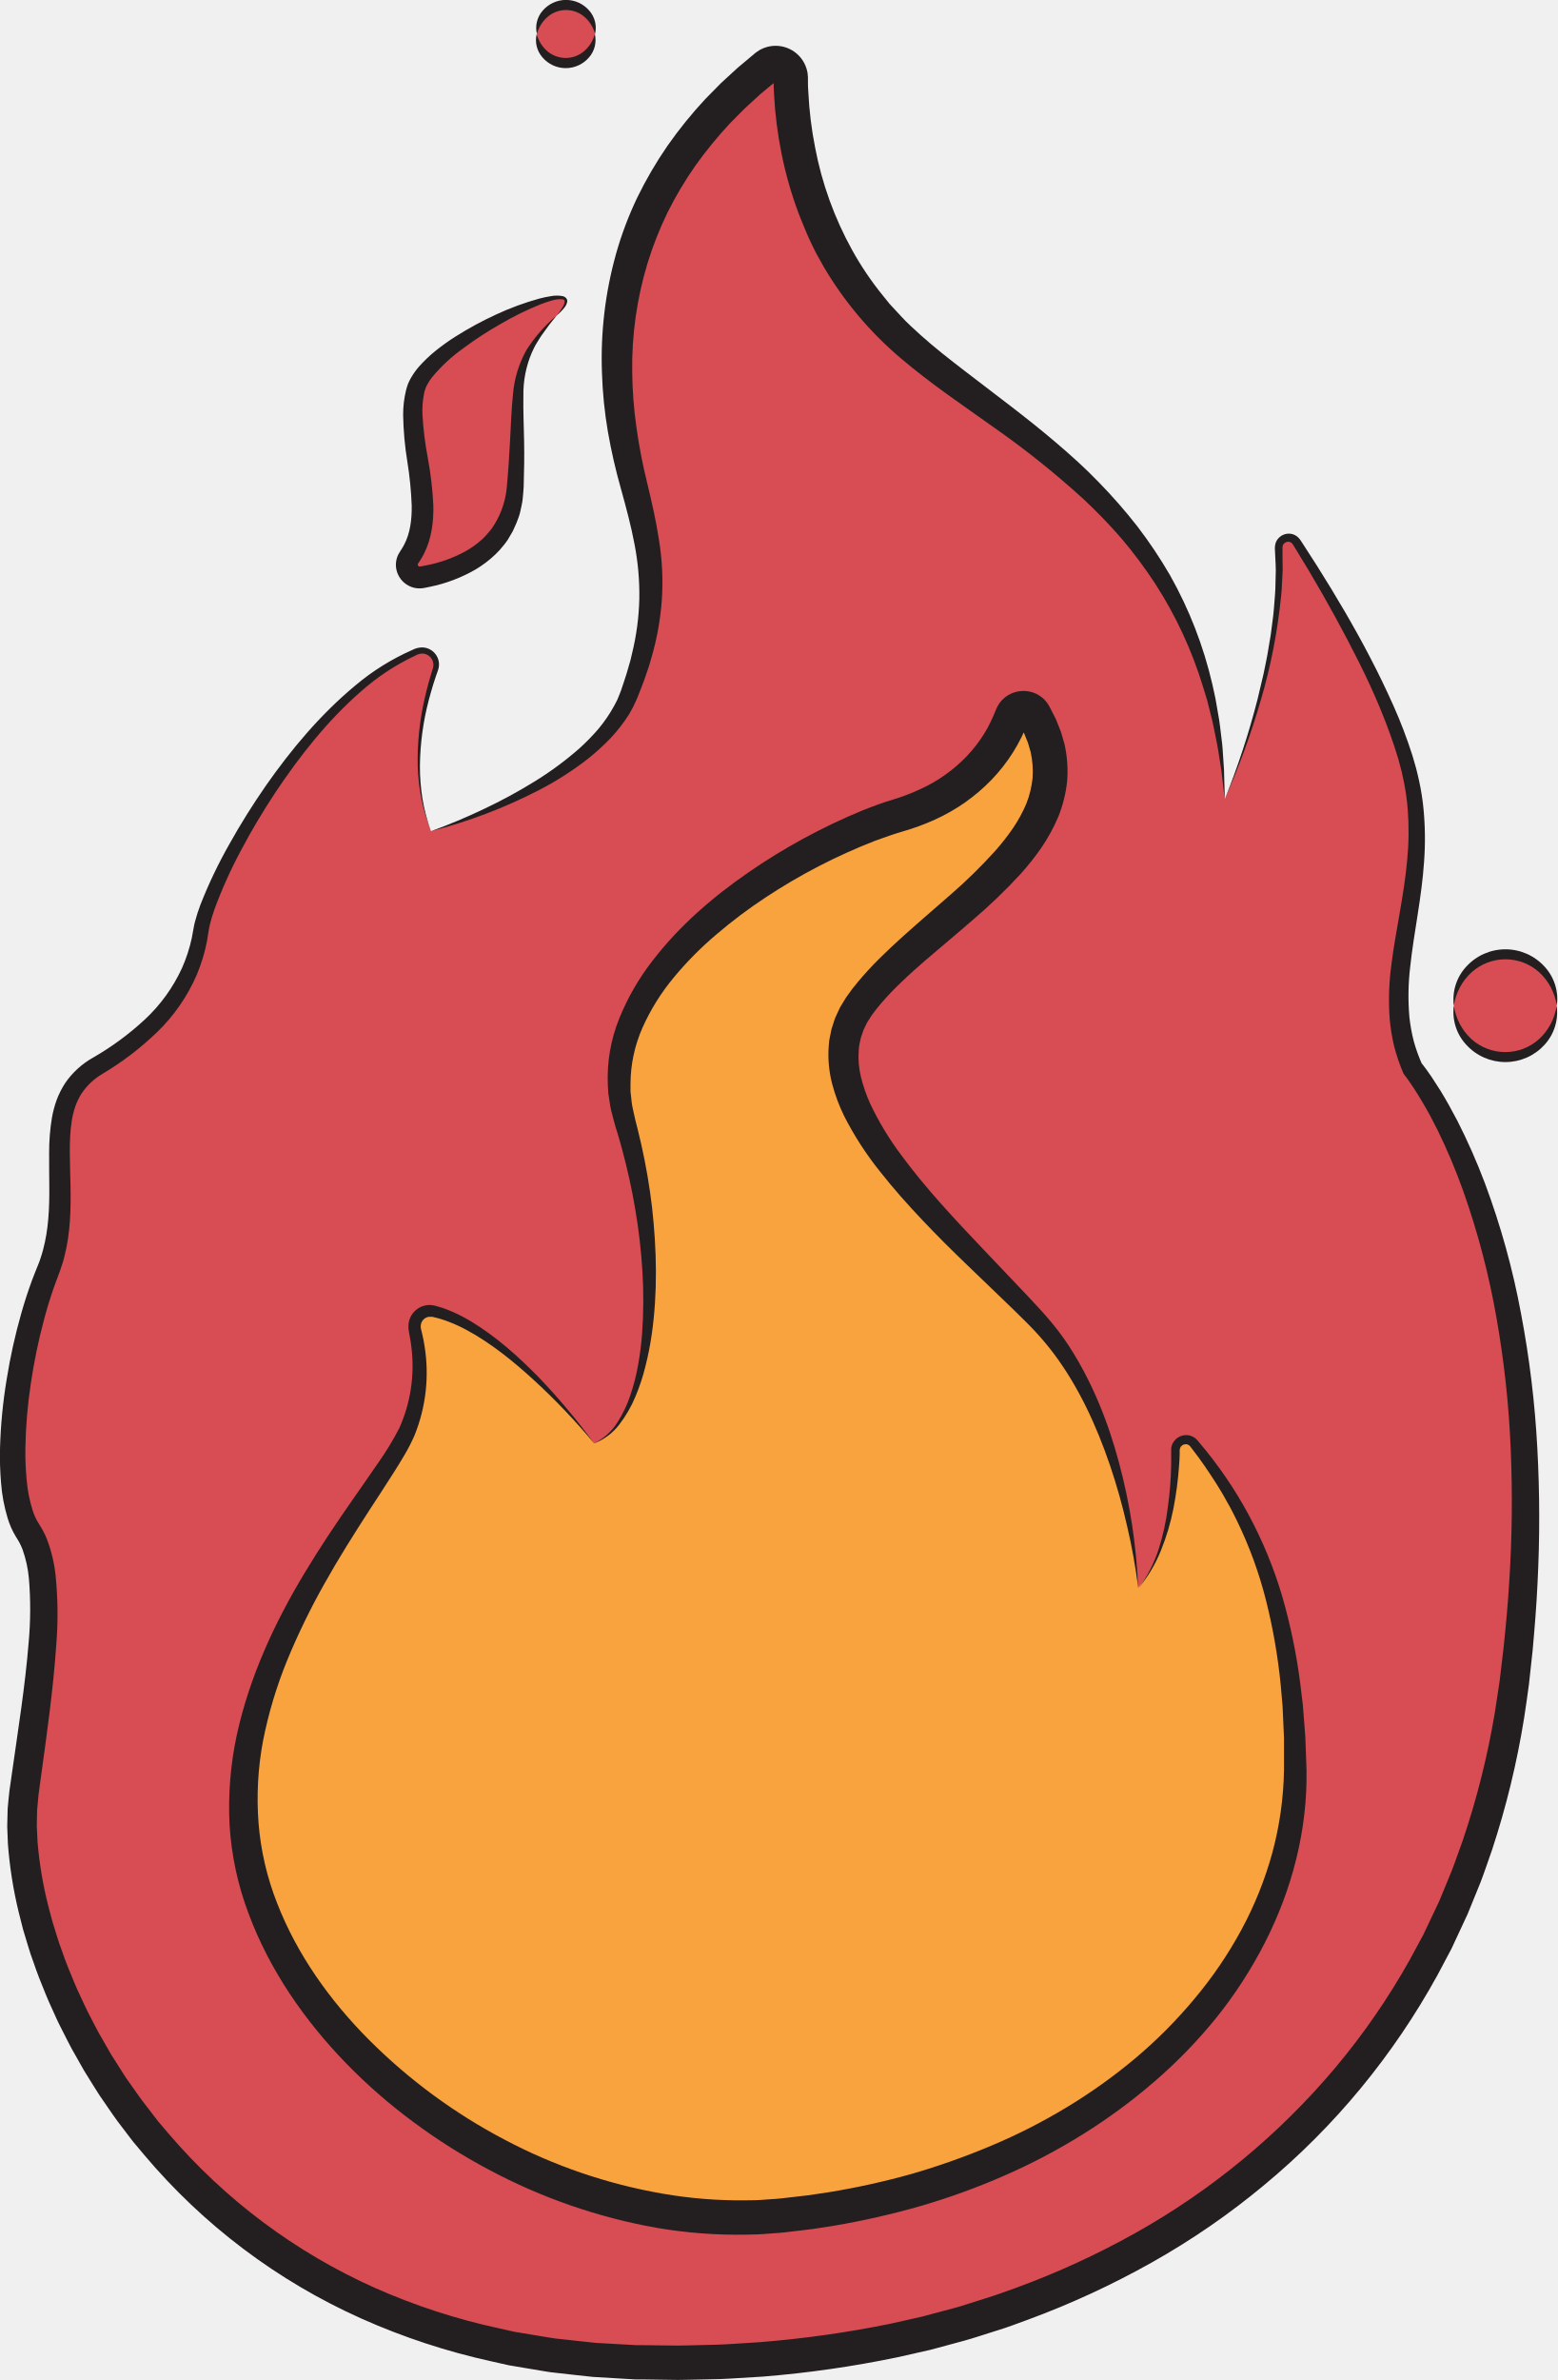
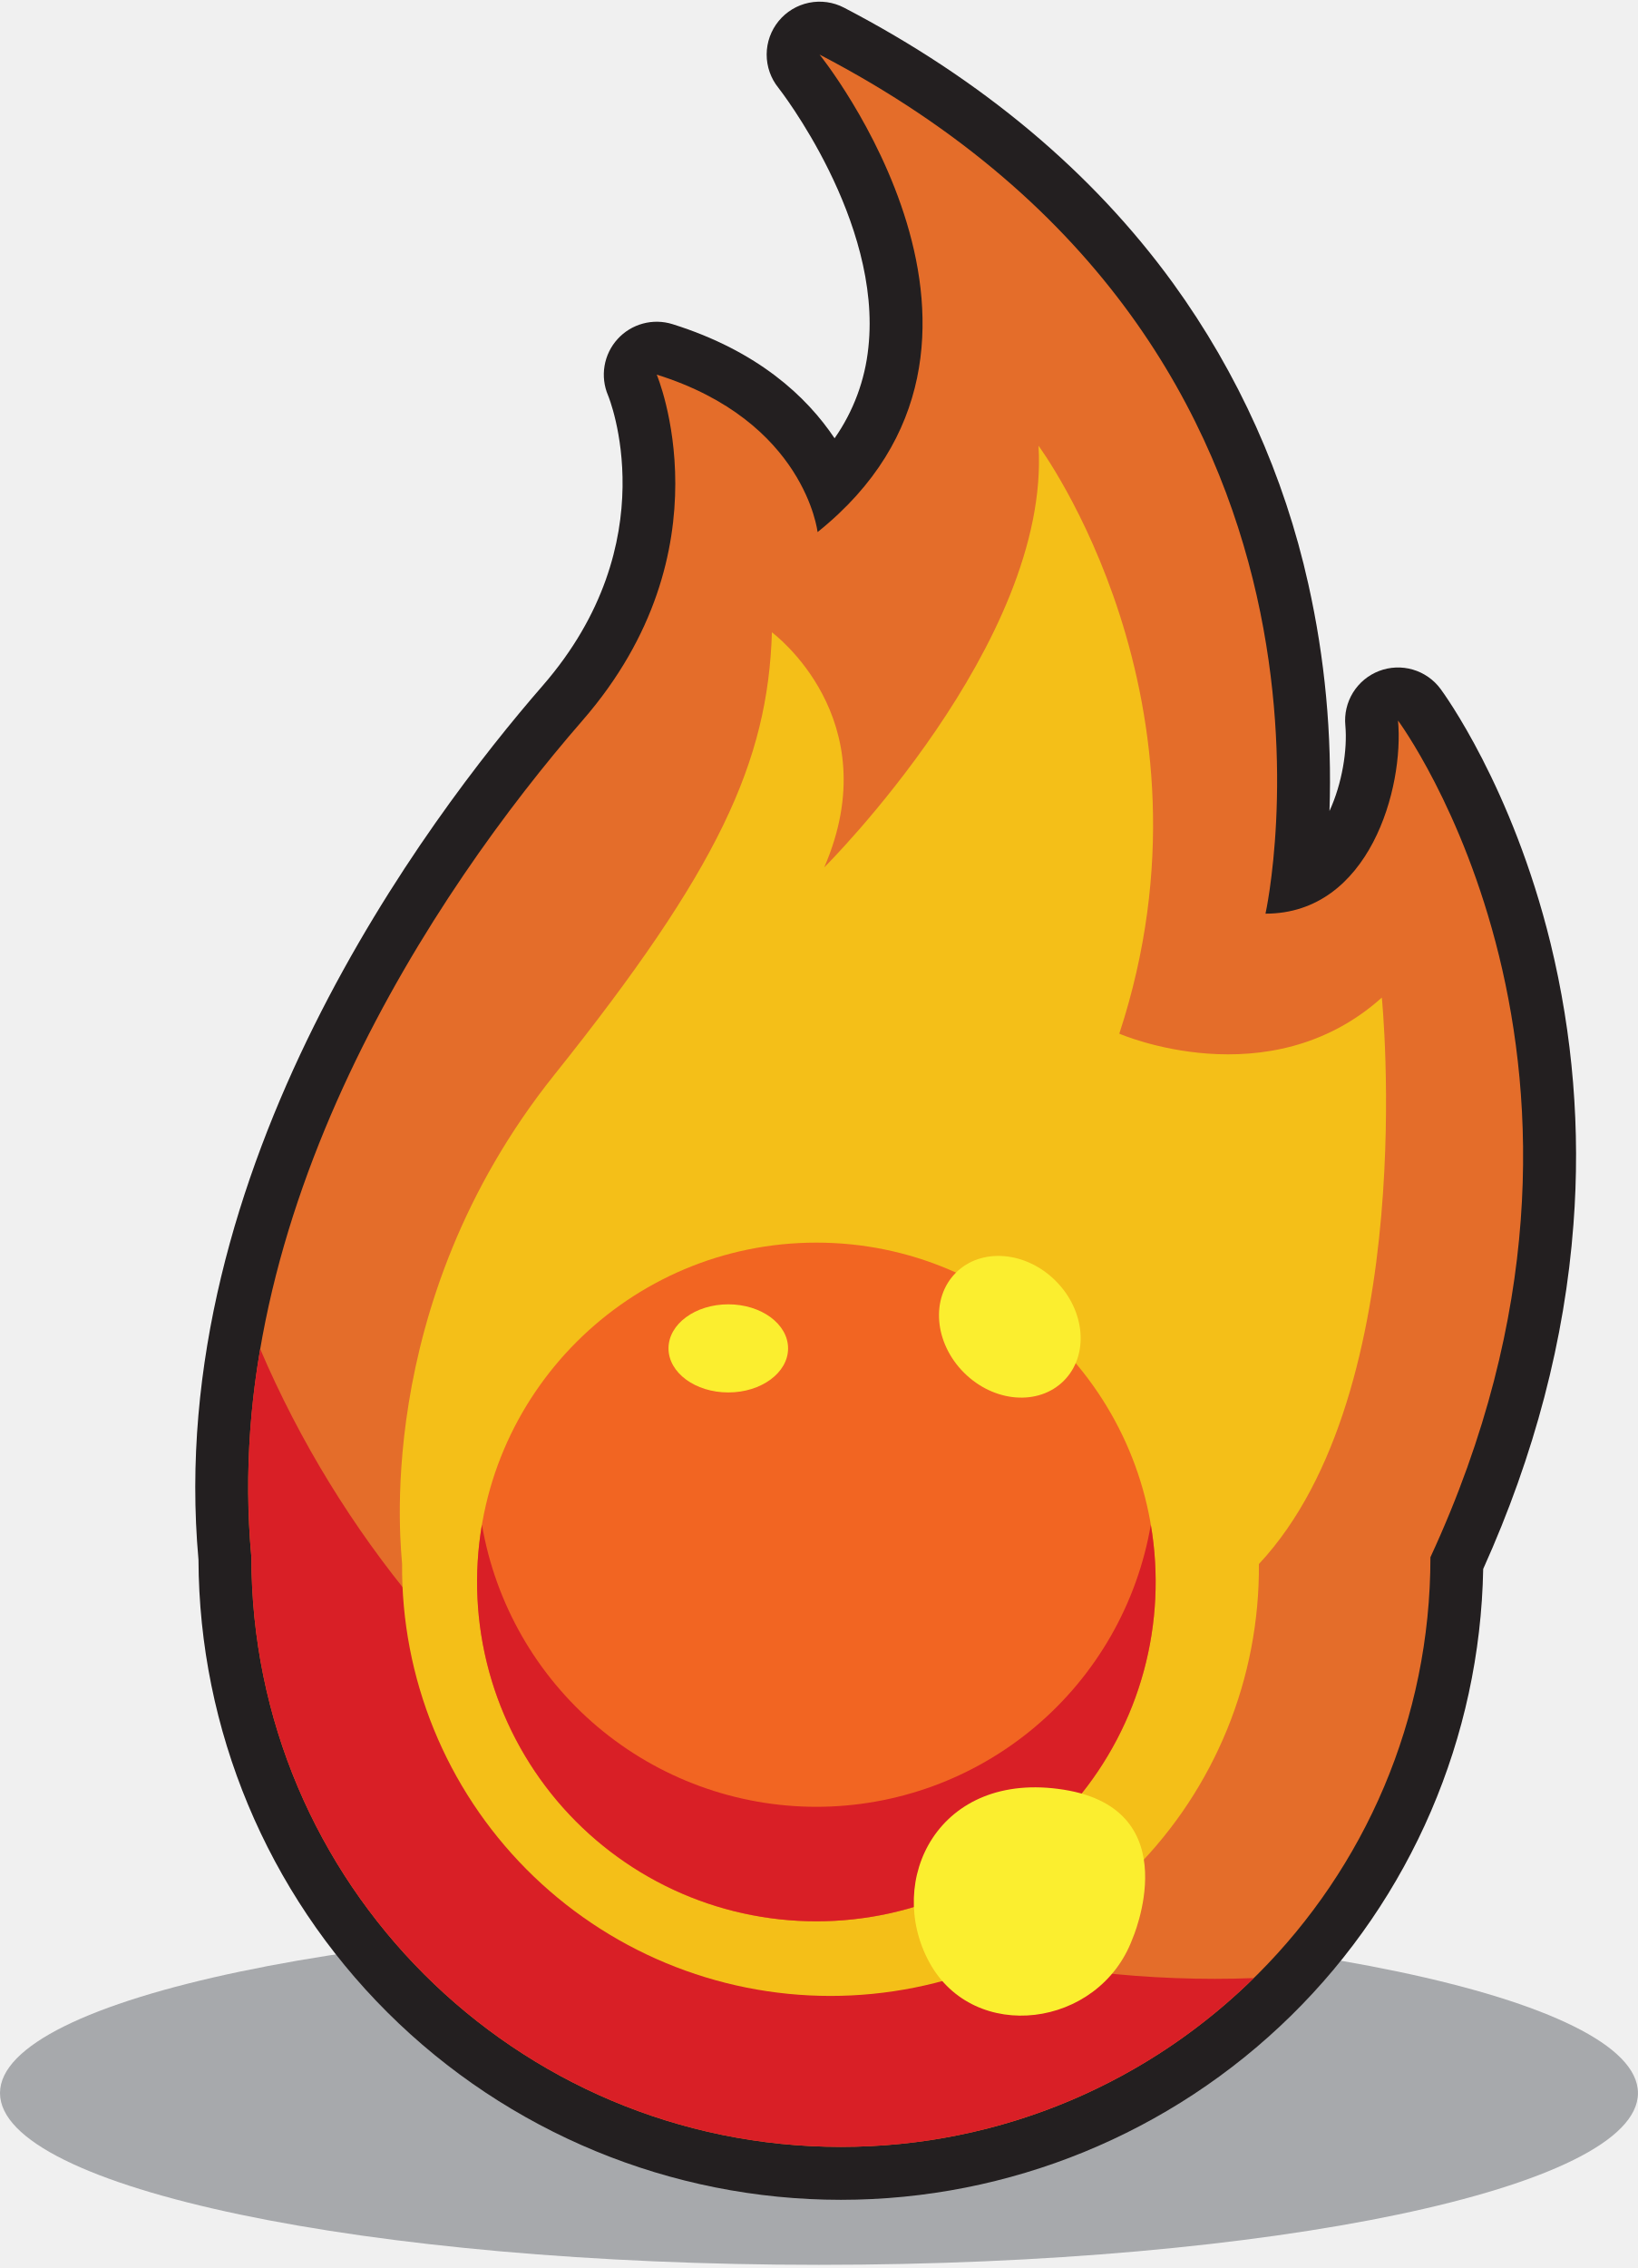
- <svg xmlns="http://www.w3.org/2000/svg" width="286" height="437" viewBox="0 0 286 437" fill="none">
-   <g clip-path="url(#clip0_2749_315)">
-     <path d="M224.951 146.704C224.951 146.704 236.252 121.285 234.879 100.641C234.852 100.247 234.957 99.855 235.177 99.526C235.397 99.198 235.72 98.952 236.095 98.827C236.47 98.702 236.876 98.705 237.249 98.836C237.622 98.966 237.941 99.217 238.156 99.549C244.87 110.013 256.885 130.217 259.47 144.433C263.107 164.448 252.207 179.888 259.47 196.209C259.47 196.209 288.065 230.269 278.091 309.293C268.117 388.318 203.174 436.457 116.859 433.735C30.544 431.013 0.389 358.29 4.386 329.308C7.246 308.664 10.58 289.313 5.13 281.135C-0.32 272.958 2.842 247.968 8.761 233.448C14.68 218.929 5.587 203.02 17.849 195.752C30.11 188.483 35.577 180.312 36.921 170.773C38.173 162.012 56.308 127.924 76.513 119.644C76.977 119.455 77.485 119.403 77.977 119.495C78.469 119.587 78.925 119.819 79.289 120.162C79.654 120.506 79.912 120.946 80.033 121.432C80.154 121.918 80.133 122.429 79.972 122.903C77.713 129.468 74.791 141.683 79.16 152.611C79.16 152.611 109.139 143.982 115.498 127.632C121.857 111.283 119.581 101.287 116.407 89.026C113.353 77.258 104.861 40.791 140.747 12.181C141.152 11.857 141.641 11.655 142.156 11.596C142.671 11.538 143.192 11.625 143.66 11.849C144.128 12.073 144.523 12.424 144.801 12.861C145.079 13.299 145.227 13.806 145.23 14.325C145.316 24.087 147.667 44.553 164.16 60.788C183.169 79.488 222.681 92.663 224.951 146.704Z" fill="#D84C53" />
-     <path d="M224.951 146.704C227.361 140.745 229.369 134.631 230.962 128.404C231.343 126.845 231.713 125.282 232.071 123.715C232.38 122.142 232.746 120.575 232.98 118.991L233.381 116.618L233.69 114.239C233.924 112.655 234.027 111.06 234.153 109.47C234.233 108.669 234.244 107.875 234.261 107.08L234.319 104.689C234.319 103.894 234.256 103.1 234.221 102.305L234.17 101.115C234.112 100.611 234.161 100.101 234.313 99.617C234.523 99.08 234.907 98.63 235.404 98.337C235.901 98.045 236.481 97.928 237.052 98.004C237.636 98.087 238.171 98.375 238.562 98.816C238.654 98.925 238.739 99.039 238.825 99.148L238.991 99.4L239.323 99.909C240.209 101.258 241.078 102.614 241.942 103.98C245.373 109.436 248.684 115.011 251.664 120.758C253.168 123.618 254.569 126.557 255.902 129.519C257.234 132.482 258.389 135.547 259.396 138.669L260.082 141.042C260.305 141.837 260.46 142.655 260.654 143.461C261.007 145.082 261.267 146.722 261.432 148.373C261.756 151.665 261.794 154.979 261.546 158.278C261.106 164.848 259.682 171.208 259.007 177.475C258.636 180.551 258.585 183.658 258.853 186.745C259.015 188.251 259.287 189.744 259.665 191.211C260.069 192.661 260.582 194.08 261.197 195.454L260.917 195.008C261.312 195.488 261.621 195.889 261.941 196.329C262.261 196.769 262.558 197.198 262.867 197.639C263.439 198.514 264.011 199.4 264.583 200.298C265.681 202.088 266.687 203.929 267.66 205.782C269.553 209.498 271.238 213.316 272.709 217.219C275.625 225.015 277.852 233.052 279.366 241.237C280.914 249.386 281.911 257.63 282.351 265.912C282.8 274.181 282.812 282.467 282.386 290.737C282.197 294.871 281.854 298.988 281.482 303.106L280.813 309.253C280.544 311.312 280.241 313.371 279.927 315.429C278.608 323.669 276.632 331.791 274.019 339.716C273.316 341.677 272.669 343.667 271.92 345.618L269.558 351.422L266.91 357.106L266.579 357.815L266.213 358.513L265.475 359.897L264.005 362.67C259.97 370.009 255.258 376.955 249.931 383.417C244.596 389.887 238.66 395.836 232.203 401.185C225.769 406.546 218.858 411.309 211.558 415.412C204.274 419.511 196.674 423.022 188.831 425.912C186.869 426.615 184.925 427.381 182.923 427.976L179.944 428.92C178.943 429.228 177.959 429.566 176.947 429.823L170.908 431.453L164.812 432.831C156.658 434.525 148.407 435.709 140.106 436.377L133.878 436.754C132.838 436.834 131.802 436.834 130.762 436.863L127.645 436.931C126.61 436.931 125.569 436.994 124.528 436.988L121.417 436.943L118.3 436.897H116.745L115.178 436.805L108.921 436.434C106.84 436.228 104.758 435.976 102.682 435.748L101.121 435.57C100.6 435.507 100.086 435.404 99.571 435.324L96.471 434.804L93.372 434.278L90.301 433.586C82.09 431.789 74.084 429.158 66.407 425.734C50.975 418.84 37.306 408.539 26.427 395.603L24.402 393.184L22.492 390.68C21.188 389.033 20.027 387.249 18.832 385.533C18.22 384.681 17.689 383.783 17.117 382.891L15.458 380.22L13.908 377.481C13.394 376.566 12.862 375.657 12.404 374.713L10.98 371.9C10.494 370.968 10.1 369.996 9.653 369.041C8.75 367.142 7.995 365.175 7.212 363.225C6.811 362.253 6.497 361.246 6.136 360.257C5.776 359.268 5.427 358.278 5.136 357.26L4.226 354.23L3.449 351.159C2.442 347.026 1.775 342.819 1.453 338.578L1.327 335.353L1.407 332.099C1.498 331.007 1.618 329.897 1.733 328.822L2.167 325.78C3.311 317.671 4.621 309.602 5.261 301.59C5.622 297.667 5.638 293.719 5.307 289.793C5.138 287.966 4.739 286.167 4.118 284.44L3.872 283.869L3.597 283.297C3.506 283.114 3.405 282.936 3.294 282.765L2.877 282.09C2.251 281.048 1.757 279.932 1.407 278.768C0.761 276.64 0.353 274.448 0.189 272.231C0.011 270.103 -0.05 267.967 0.006 265.832C0.127 261.635 0.532 257.451 1.218 253.309C1.876 249.179 2.781 245.092 3.929 241.071C4.501 239.058 5.147 237.068 5.879 235.078C6.068 234.586 6.245 234.089 6.451 233.603L7.023 232.184C7.2 231.744 7.366 231.304 7.503 230.852C7.64 230.4 7.795 229.948 7.909 229.485C8.904 225.808 9.093 221.862 9.053 217.825C9.053 215.806 9.002 213.754 9.024 211.661C9.014 209.507 9.187 207.357 9.539 205.233C9.733 204.119 10.024 203.025 10.408 201.962C10.817 200.87 11.344 199.827 11.981 198.851C13.297 196.939 15.032 195.353 17.054 194.213C20.497 192.243 23.703 189.885 26.61 187.185C29.469 184.526 31.779 181.332 33.41 177.784C34.203 176.006 34.81 174.151 35.222 172.248L35.486 170.807C35.583 170.327 35.68 169.664 35.829 169.183C36.103 168.145 36.431 167.122 36.812 166.118C38.336 162.238 40.138 158.473 42.205 154.852C44.218 151.238 46.42 147.744 48.77 144.347C53.489 137.582 58.847 131.195 65.235 125.882C68.417 123.195 71.971 120.982 75.786 119.312C76.318 119.038 76.904 118.887 77.502 118.871C78.126 118.871 78.736 119.058 79.252 119.409C79.759 119.757 80.156 120.243 80.396 120.81C80.634 121.383 80.694 122.015 80.567 122.623L80.447 123.057L80.321 123.418L80.07 124.132L79.595 125.585C79.298 126.551 79.023 127.529 78.76 128.513C77.719 132.454 77.17 136.509 77.124 140.585C77.112 142.624 77.269 144.661 77.594 146.675C77.935 148.692 78.461 150.673 79.166 152.594C78.395 150.692 77.803 148.722 77.399 146.709C77.003 144.692 76.776 142.645 76.719 140.59C76.633 136.467 77.056 132.35 77.977 128.33C78.2 127.323 78.457 126.323 78.726 125.328L79.16 123.841L79.389 123.103L79.504 122.731L79.578 122.428C79.629 122.127 79.614 121.819 79.532 121.524C79.451 121.23 79.305 120.957 79.107 120.725C78.908 120.493 78.661 120.308 78.382 120.182C78.104 120.057 77.802 119.994 77.496 119.998C77.059 120.033 76.635 120.166 76.255 120.387C72.603 122.102 69.22 124.34 66.213 127.032C60.117 132.367 55.05 138.806 50.549 145.548C48.319 148.939 46.225 152.411 44.333 156.008C42.417 159.554 40.758 163.233 39.369 167.016C39.043 167.935 38.764 168.87 38.534 169.818C38.474 170.042 38.426 170.269 38.391 170.498L38.271 171.202L38.019 172.786C37.612 174.899 36.987 176.965 36.155 178.95C34.452 182.907 31.981 186.488 28.886 189.484C25.841 192.425 22.465 195.005 18.826 197.17C17.282 198.073 15.962 199.314 14.966 200.801C14.499 201.55 14.115 202.347 13.822 203.18C13.526 204.053 13.308 204.95 13.171 205.862C12.599 209.585 12.885 213.651 12.953 217.785C13.022 221.92 12.953 226.243 11.878 230.509C11.758 231.041 11.604 231.573 11.438 232.099C11.272 232.625 11.1 233.145 10.906 233.665L10.363 235.112C10.185 235.57 10.025 236.039 9.854 236.508C9.202 238.383 8.618 240.289 8.104 242.226C7.065 246.099 6.252 250.028 5.667 253.995C5.063 257.94 4.727 261.922 4.661 265.912C4.634 267.873 4.714 269.833 4.901 271.785C5.06 273.653 5.422 275.498 5.982 277.287C6.229 278.089 6.575 278.857 7.011 279.574L7.406 280.226C7.566 280.495 7.743 280.758 7.875 281.027L8.287 281.839L8.636 282.662C9.441 284.777 9.97 286.988 10.208 289.238C10.634 293.469 10.678 297.729 10.34 301.968C9.768 310.3 8.595 318.437 7.48 326.558L7.069 329.594L6.811 332.453L6.76 335.313L6.897 338.223C7.226 342.147 7.876 346.038 8.841 349.855L9.596 352.714L10.477 355.573C10.752 356.523 11.106 357.455 11.444 358.393C11.781 359.331 12.09 360.274 12.479 361.189C13.233 363.03 13.96 364.883 14.835 366.679C15.264 367.577 15.647 368.497 16.11 369.378L17.483 372.037C17.923 372.929 18.432 373.787 18.93 374.651L20.422 377.247L22.023 379.769C22.561 380.609 23.081 381.484 23.67 382.262C24.814 383.892 25.958 385.55 27.188 387.1L29.012 389.467L30.951 391.755C41.34 403.91 54.308 413.598 68.912 420.113C76.212 423.346 83.823 425.823 91.627 427.507L94.55 428.159L97.512 428.651L100.469 429.143C100.966 429.217 101.453 429.314 101.95 429.377L103.443 429.537C105.433 429.749 107.446 429.989 109.413 430.183L115.418 430.521L116.922 430.607H118.432L121.457 430.647L124.482 430.681C125.495 430.681 126.501 430.635 127.508 430.618L130.533 430.544C131.539 430.509 132.552 430.515 133.552 430.435L139.586 430.052C147.613 429.413 155.594 428.286 163.485 426.678L169.375 425.357L175.197 423.801C176.175 423.561 177.124 423.23 178.057 422.938L180.916 422.034C182.849 421.463 184.719 420.736 186.635 420.067C194.171 417.308 201.476 413.954 208.481 410.037C222.496 402.199 234.972 391.883 245.305 379.591C250.447 373.452 255.004 366.845 258.916 359.857L260.345 357.215L261.06 355.888L261.415 355.23L261.735 354.55L264.314 349.123L266.602 343.57C267.334 341.7 267.968 339.796 268.66 337.915C271.239 330.299 273.201 322.49 274.528 314.56C274.831 312.57 275.157 310.557 275.437 308.59L276.152 302.545C276.57 298.542 276.958 294.477 277.193 290.434C277.716 282.349 277.808 274.242 277.467 266.147C277.139 258.067 276.27 250.018 274.865 242.055C273.483 234.106 271.434 226.288 268.741 218.683C267.392 214.897 265.832 211.189 264.068 207.577C263.176 205.788 262.244 204.015 261.209 202.299C260.7 201.441 260.179 200.584 259.642 199.772C259.362 199.366 259.07 198.948 258.813 198.554C258.555 198.159 258.241 197.747 257.978 197.41L257.783 197.158L257.703 196.964C257.03 195.386 256.477 193.759 256.05 192.097C255.656 190.438 255.383 188.752 255.233 187.054C254.99 183.717 255.1 180.365 255.559 177.052C255.965 173.781 256.565 170.596 257.108 167.433C257.652 164.271 258.155 161.143 258.441 158.003C258.751 154.881 258.788 151.737 258.549 148.608C258.429 147.051 258.219 145.503 257.92 143.97C257.755 143.21 257.629 142.443 257.434 141.683L256.828 139.395C255.93 136.37 254.838 133.385 253.631 130.434C252.425 127.483 251.081 124.584 249.657 121.719C246.797 116.001 243.703 110.368 240.421 104.844C239.597 103.466 238.768 102.093 237.922 100.726L237.607 100.217L237.447 99.96L237.338 99.811C237.194 99.637 236.99 99.521 236.766 99.486C236.534 99.45 236.297 99.49 236.091 99.602C235.884 99.713 235.72 99.889 235.623 100.103C235.534 100.39 235.509 100.692 235.548 100.989V102.213C235.548 103.025 235.583 103.843 235.583 104.655L235.457 107.091C235.422 107.903 235.388 108.715 235.285 109.522C234.642 115.965 233.397 122.335 231.568 128.547C229.77 134.74 227.56 140.806 224.951 146.704Z" fill="#231F20" />
-     <path d="M79.16 152.611C82.477 151.41 85.718 150.051 88.882 148.534C92.049 147.044 95.129 145.375 98.107 143.536C101.06 141.728 103.851 139.669 106.451 137.383C107.713 136.242 108.9 135.019 110.002 133.723C111.063 132.44 112 131.06 112.799 129.6L113.371 128.507C113.536 128.136 113.679 127.758 113.834 127.364C113.997 126.975 114.14 126.578 114.263 126.174L114.674 124.945C114.966 124.133 115.195 123.304 115.429 122.48L115.79 121.245L116.081 119.998C116.892 116.71 117.34 113.342 117.42 109.956C117.475 106.582 117.178 103.211 116.533 99.897C115.904 96.558 115.006 93.213 114.068 89.833C113.078 86.359 112.27 82.835 111.649 79.276C111.033 75.684 110.668 72.054 110.557 68.411C110.288 61.055 111.16 53.702 113.142 46.612C114.145 43.056 115.452 39.594 117.048 36.261C118.659 32.959 120.515 29.782 122.601 26.757C124.715 23.741 127.034 20.875 129.544 18.18L131.471 16.224C131.791 15.898 132.106 15.566 132.437 15.246L133.444 14.319L135.463 12.461L137.561 10.705L138.608 9.825L138.739 9.716L139.003 9.527C139.185 9.39 139.376 9.264 139.574 9.15C139.786 9.041 140.003 8.933 140.221 8.841C140.445 8.753 140.674 8.677 140.907 8.612C142.294 8.24 143.77 8.382 145.061 9.012C146.352 9.643 147.371 10.72 147.93 12.043C148.114 12.482 148.246 12.941 148.324 13.41C148.324 13.639 148.37 13.873 148.387 14.102V14.525C148.387 15.36 148.387 16.201 148.467 17.041C148.636 20.409 149.048 23.759 149.702 27.066C150.954 33.68 153.255 40.051 156.519 45.937C158.146 48.873 160.029 51.66 162.147 54.264L162.936 55.241C163.19 55.575 163.463 55.894 163.754 56.196L165.469 58.044C166.041 58.672 166.613 59.25 167.248 59.839C167.883 60.428 168.489 60.983 169.118 61.555C171.663 63.842 174.391 65.958 177.159 68.091L185.554 74.513C188.362 76.674 191.158 78.893 193.881 81.209C196.603 83.525 199.285 85.921 201.778 88.518C204.297 91.092 206.67 93.805 208.887 96.644C211.079 99.505 213.085 102.503 214.892 105.622C218.418 111.876 221.031 118.602 222.652 125.597L223.224 128.199L223.682 130.829C224.025 132.573 224.185 134.346 224.408 136.102C224.534 136.982 224.568 137.869 224.631 138.749L224.808 141.397C224.883 143.164 224.888 144.931 224.917 146.692C224.711 144.943 224.534 143.187 224.316 141.443L223.905 138.835C223.767 137.972 223.653 137.12 223.459 136.239C223.093 134.523 222.812 132.808 222.343 131.092L221.703 128.553L220.937 126.048C218.907 119.403 215.968 113.07 212.204 107.229C210.319 104.343 208.258 101.575 206.033 98.943C203.777 96.335 201.379 93.853 198.85 91.508C193.709 86.83 188.273 82.486 182.574 78.504C176.856 74.421 170.988 70.499 165.418 65.763C159.777 60.988 154.985 55.292 151.247 48.917L149.897 46.492C149.457 45.686 149.091 44.834 148.685 44.005L148.136 42.769L147.609 41.494C147.272 40.636 146.883 39.779 146.58 38.921C145.302 35.464 144.292 31.913 143.56 28.301C142.827 24.694 142.361 21.038 142.165 17.362C142.108 16.447 142.096 15.52 142.068 14.6V14.428C142.066 14.403 142.066 14.379 142.068 14.354C142.065 14.359 142.064 14.365 142.064 14.371C142.064 14.377 142.065 14.383 142.068 14.388C142.068 14.422 142.068 14.451 142.068 14.491C142.094 14.56 142.137 14.621 142.194 14.668C142.245 14.71 142.306 14.737 142.371 14.749C142.436 14.761 142.503 14.757 142.565 14.737C142.584 14.742 142.604 14.742 142.623 14.737C142.639 14.744 142.658 14.744 142.674 14.737C142.674 14.737 142.674 14.737 142.708 14.737C142.743 14.737 142.708 14.737 142.708 14.737L142.588 14.84L141.61 15.658L139.649 17.287L137.773 19.003L136.835 19.866C136.526 20.152 136.263 20.438 135.937 20.759L134.147 22.566C131.842 25.028 129.703 27.639 127.742 30.383C125.813 33.133 124.093 36.023 122.595 39.029C121.125 42.047 119.893 45.175 118.912 48.385C116.957 54.842 116.012 61.562 116.11 68.308C116.148 71.715 116.41 75.115 116.893 78.487C117.366 81.895 118.019 85.276 118.849 88.615C119.673 92.046 120.491 95.557 121.034 99.166C121.625 102.799 121.8 106.489 121.554 110.162C121.291 113.822 120.632 117.442 119.587 120.959L119.21 122.269L118.769 123.549C118.478 124.407 118.197 125.265 117.848 126.1L117.357 127.358C117.185 127.781 117.048 128.193 116.831 128.633C116.613 129.074 116.43 129.502 116.219 129.926L115.538 131.155C114.537 132.732 113.388 134.21 112.107 135.57C110.841 136.887 109.491 138.119 108.063 139.258C105.234 141.474 102.201 143.418 99.005 145.063C92.698 148.325 86.041 150.858 79.16 152.611V152.611Z" fill="#231F20" />
-     <path d="M237.876 325.145C237.876 291.177 227.193 274.902 219.244 265.06C218.995 264.755 218.658 264.534 218.279 264.427C217.899 264.321 217.496 264.334 217.125 264.466C216.754 264.597 216.432 264.841 216.204 265.162C215.976 265.483 215.854 265.867 215.853 266.261C215.807 273.026 214.795 284.469 209.041 291.532C209.041 291.532 207.16 259.971 190.564 242.438C173.968 224.905 145.848 201.91 157.76 184.766C169.049 168.531 203.197 154.389 189.912 131.098C189.697 130.738 189.386 130.447 189.013 130.256C188.641 130.065 188.222 129.982 187.805 130.017C187.388 130.052 186.989 130.204 186.654 130.455C186.318 130.705 186.06 131.045 185.909 131.435C183.57 137.605 177.822 145.983 165.052 149.694C147.695 154.744 106.554 177.727 114.737 205.805C122.921 233.883 119.49 261.137 109.127 265.037C109.127 265.037 92.977 243.747 79.526 240.739C79.057 240.648 78.573 240.676 78.117 240.82C77.662 240.965 77.249 241.221 76.918 241.565C76.587 241.91 76.348 242.332 76.222 242.793C76.096 243.254 76.088 243.74 76.198 244.205C77.688 250.218 77.266 256.547 74.991 262.31C70.313 273.998 38.362 306.423 45.768 342.038C53.174 377.653 99.405 411.078 143.263 406.829C199.96 401.322 237.876 364.603 237.876 325.145Z" fill="#F8A33E" />
-     <path d="M109.127 265.038C105.743 260.963 102.09 257.119 98.193 253.532C94.31 249.969 90.186 246.618 85.611 244.153C84.48 243.549 83.308 243.022 82.106 242.575C81.808 242.455 81.505 242.363 81.208 242.272C80.91 242.18 80.607 242.066 80.299 242.003L79.389 241.78C79.329 241.772 79.267 241.772 79.206 241.78H79.052C78.951 241.774 78.85 241.774 78.749 241.78C78.346 241.844 77.978 242.046 77.709 242.352C77.44 242.658 77.285 243.048 77.273 243.456C77.267 243.553 77.267 243.65 77.273 243.747L77.308 243.896V243.97L77.342 244.096C77.422 244.434 77.513 244.765 77.582 245.103C77.737 245.772 77.868 246.452 77.971 247.133C78.872 252.654 78.243 258.316 76.152 263.505C75.601 264.785 74.964 266.027 74.248 267.222C73.562 268.392 72.858 269.536 72.138 270.653C70.708 272.912 69.244 275.131 67.803 277.35C64.943 281.781 62.124 286.236 59.573 290.811C57.013 295.347 54.732 300.035 52.745 304.85C50.799 309.617 49.315 314.559 48.313 319.61C47.375 324.595 47.096 329.683 47.484 334.741C47.889 339.771 49.033 344.713 50.881 349.409C54.547 358.856 60.603 367.371 67.86 374.628C75.156 381.915 83.51 388.059 92.64 392.853C101.734 397.672 111.533 401.022 121.674 402.78C126.708 403.657 131.812 404.069 136.921 404.01L138.831 403.981C139.472 403.981 140.101 403.901 140.735 403.861L142.646 403.735C143.275 403.695 143.927 403.598 144.573 403.529C145.86 403.381 147.152 403.249 148.439 403.083L152.282 402.511C157.398 401.675 162.463 400.554 167.454 399.155C172.423 397.714 177.304 395.984 182.071 393.974C186.834 391.974 191.444 389.629 195.865 386.957C200.284 384.295 204.491 381.296 208.447 377.985C212.382 374.678 216.018 371.03 219.312 367.085C222.62 363.162 225.52 358.912 227.965 354.401C230.411 349.896 232.33 345.124 233.684 340.179C235.022 335.232 235.74 330.138 235.823 325.014V321.091V319.129L235.737 317.173L235.56 313.256L235.217 309.351C234.706 304.159 233.813 299.011 232.546 293.95C231.278 288.892 229.49 283.978 227.21 279.288C226.638 278.144 226.066 276.949 225.397 275.823C225.077 275.251 224.774 274.679 224.431 274.107L223.407 272.437C221.995 270.236 220.548 268.068 218.912 265.987L218.621 265.598C218.56 265.526 218.493 265.459 218.42 265.398C218.281 265.283 218.113 265.207 217.934 265.18C217.742 265.159 217.547 265.185 217.368 265.257C217.188 265.329 217.029 265.444 216.905 265.592C216.757 265.8 216.673 266.046 216.665 266.301V266.553V267.05C216.665 267.72 216.596 268.389 216.556 269.058C216.373 271.728 216.024 274.385 215.509 277.012C214.994 279.637 214.228 282.207 213.222 284.686C212.233 287.173 210.859 289.489 209.15 291.549C210.716 289.416 211.939 287.053 212.776 284.543C213.583 282.041 214.152 279.467 214.474 276.858C214.844 274.254 215.054 271.63 215.103 269C215.103 268.343 215.103 267.691 215.103 267.033V266.296C215.103 266.21 215.103 266.078 215.103 265.97C215.149 265.49 215.328 265.033 215.618 264.649C215.895 264.265 216.265 263.959 216.693 263.759C217.122 263.558 217.594 263.471 218.066 263.505C218.549 263.547 219.013 263.717 219.41 263.997C219.603 264.134 219.78 264.293 219.936 264.471L220.262 264.866C223.747 268.965 226.791 273.419 229.343 278.156C231.904 282.913 233.967 287.923 235.497 293.104C236.993 298.285 238.093 303.573 238.785 308.922L239.271 312.925L239.586 316.928L239.74 318.941L239.815 320.953L239.958 324.956C240.163 335.936 237.315 346.899 232.34 356.649C229.847 361.537 226.861 366.159 223.43 370.442C219.99 374.694 216.175 378.628 212.032 382.199C207.907 385.764 203.509 389.001 198.879 391.881C194.261 394.766 189.437 397.306 184.445 399.481C179.467 401.661 174.353 403.518 169.135 405.039C163.922 406.536 158.629 407.742 153.283 408.653L149.279 409.276C147.935 409.454 146.592 409.597 145.248 409.757C144.567 409.831 143.909 409.934 143.217 409.98L141.159 410.129C140.467 410.174 139.78 410.243 139.094 410.266L137.024 410.311C131.524 410.407 126.027 409.988 120.605 409.059C109.81 407.142 99.387 403.527 89.723 398.348C84.9 395.789 80.277 392.868 75.895 389.61C71.496 386.363 67.371 382.762 63.559 378.842C55.959 371.002 49.548 361.801 45.665 351.393C43.689 346.176 42.509 340.692 42.165 335.124C41.877 329.587 42.32 324.036 43.48 318.615C45.825 307.852 50.469 297.891 56.011 288.707C58.779 284.097 61.769 279.66 64.812 275.297C66.327 273.112 67.86 270.95 69.335 268.777C70.825 266.689 72.163 264.497 73.339 262.218C75.415 257.586 76.186 252.474 75.569 247.436C75.5 246.801 75.409 246.172 75.289 245.543C75.237 245.228 75.169 244.92 75.106 244.605V244.491L75.077 244.319L75.02 243.976C75.006 243.744 75.006 243.511 75.02 243.278C75.052 242.758 75.187 242.249 75.419 241.782C75.65 241.315 75.973 240.899 76.368 240.559C76.763 240.219 77.223 239.962 77.719 239.802C78.215 239.642 78.738 239.584 79.258 239.63C79.473 239.655 79.687 239.693 79.898 239.744L80.91 240.036C81.248 240.128 81.568 240.259 81.9 240.373C82.231 240.488 82.552 240.614 82.866 240.757C84.124 241.295 85.343 241.92 86.515 242.627C91.164 245.446 95.168 249.048 98.902 252.846C102.577 256.678 105.993 260.751 109.127 265.038Z" fill="#231F20" />
-     <path d="M209.041 291.526C208.559 287.691 207.874 283.885 206.988 280.123C206.136 276.37 205.09 272.663 203.854 269.018C201.378 261.767 198.136 254.721 193.658 248.7C192.538 247.202 191.337 245.766 190.061 244.399C189.437 243.719 188.751 243.044 188.07 242.364L186.012 240.339L177.651 232.293C174.848 229.606 172.086 226.861 169.393 224.013C166.699 221.165 164.08 218.226 161.615 215.098C159.078 211.935 156.872 208.52 155.033 204.907C154.1 203.005 153.361 201.015 152.825 198.966C152.27 196.812 152.054 194.586 152.185 192.366L152.259 191.514C152.271 191.229 152.31 190.946 152.373 190.668L152.711 188.981L153.237 187.34C153.323 187.067 153.43 186.801 153.557 186.545L153.912 185.767C154.032 185.51 154.146 185.247 154.278 184.989L154.712 184.263L155.153 183.543C155.287 183.303 155.438 183.074 155.604 182.856L156.531 181.576C156.851 181.164 157.183 180.769 157.509 180.363C158.808 178.799 160.186 177.303 161.638 175.88C163.062 174.462 164.497 173.129 165.978 171.808C168.895 169.183 171.863 166.662 174.711 164.157C177.535 161.703 180.209 159.081 182.717 156.305C183.917 154.966 185.029 153.55 186.046 152.068C187.008 150.648 187.832 149.139 188.505 147.562C189.096 146.053 189.48 144.472 189.649 142.861C189.761 141.266 189.643 139.664 189.3 138.103L188.957 136.925C188.9 136.731 188.854 136.531 188.785 136.353L188.551 135.781L188.093 134.638L187.521 133.494L187.23 132.922L187.155 132.779L187.121 132.705V132.739C187.121 132.785 187.178 132.802 187.213 132.853C187.359 133.026 187.561 133.142 187.784 133.179C187.978 133.223 188.181 133.197 188.356 133.105C188.543 133.007 188.696 132.855 188.797 132.67C188.727 132.807 188.668 132.948 188.619 133.094L188.316 133.843L187.636 135.312L186.887 136.736L186.063 138.126C184.918 139.944 183.59 141.64 182.1 143.187C179.132 146.254 175.61 148.732 171.72 150.489C169.823 151.35 167.866 152.07 165.864 152.645C164.148 153.149 162.376 153.761 160.631 154.412C153.611 157.15 146.901 160.625 140.615 164.78C137.476 166.845 134.47 169.104 131.614 171.545C128.772 173.939 126.15 176.582 123.779 179.442C121.437 182.246 119.493 185.36 118.003 188.695C116.553 191.965 115.803 195.503 115.801 199.08V200.418L115.95 201.745C115.984 202.19 116.041 202.633 116.121 203.072L116.402 204.387C116.562 205.233 116.836 206.228 117.076 207.172C117.317 208.115 117.528 209.087 117.757 210.031C118.624 213.863 119.29 217.738 119.753 221.64C120.622 229.428 120.811 237.331 119.69 245.086C119.409 247.027 119.027 248.953 118.546 250.856C118.08 252.766 117.462 254.636 116.699 256.448C115.946 258.269 114.955 259.982 113.754 261.544C112.568 263.118 110.957 264.32 109.11 265.009C110.846 264.173 112.315 262.87 113.353 261.246C114.39 259.645 115.213 257.915 115.801 256.1C116.413 254.292 116.884 252.439 117.208 250.558C117.548 248.68 117.789 246.784 117.929 244.88C118.203 241.073 118.224 237.252 117.991 233.443C117.761 229.636 117.323 225.845 116.682 222.086C116.049 218.323 115.231 214.6 114.228 210.917C113.965 210.002 113.731 209.076 113.445 208.167C113.159 207.258 112.873 206.388 112.627 205.348L112.233 203.838C112.101 203.335 112.055 202.814 111.964 202.3L111.724 200.75L111.638 199.189C111.452 195.002 112.176 190.825 113.76 186.945C115.302 183.149 117.364 179.585 119.884 176.354C124.837 169.915 130.973 164.66 137.504 160.154C144.056 155.635 151.071 151.828 158.43 148.797C160.294 148.053 162.187 147.35 164.148 146.767C165.85 146.254 167.511 145.616 169.118 144.857C172.289 143.403 175.155 141.362 177.565 138.841C178.755 137.593 179.815 136.227 180.727 134.763L181.385 133.654L181.957 132.51L182.494 131.338L182.735 130.766C182.838 130.526 182.82 130.52 183.129 129.857C183.652 128.791 184.518 127.931 185.588 127.415C186.637 126.912 187.818 126.752 188.963 126.958C190.143 127.17 191.217 127.774 192.011 128.673C192.204 128.89 192.378 129.124 192.531 129.371L192.645 129.554L192.691 129.645L192.788 129.823L193.16 130.543L193.898 131.984L194.515 133.517L194.819 134.283C194.916 134.54 194.984 134.815 195.065 135.084L195.522 136.691C196.016 138.915 196.174 141.201 195.991 143.473C195.75 145.71 195.201 147.904 194.361 149.992C193.514 151.975 192.475 153.871 191.261 155.653C190.083 157.359 188.794 158.985 187.401 160.52C184.693 163.46 181.809 166.232 178.766 168.823C175.809 171.408 172.83 173.867 169.936 176.354C168.5 177.607 167.076 178.859 165.738 180.152C164.397 181.406 163.124 182.731 161.924 184.12C161.638 184.463 161.352 184.806 161.06 185.155L160.26 186.208C160.129 186.372 160.011 186.546 159.905 186.728L159.585 187.237L159.259 187.746C159.167 187.923 159.087 188.106 159.001 188.283L158.738 188.815C158.642 188.997 158.565 189.189 158.51 189.387L158.121 190.502L157.869 191.646C157.82 191.833 157.789 192.025 157.778 192.218L157.72 192.79C157.593 194.435 157.724 196.091 158.109 197.696C158.531 199.399 159.105 201.06 159.825 202.66C161.407 205.998 163.323 209.167 165.544 212.118C170.01 218.18 175.266 223.778 180.584 229.377L188.591 237.8L190.581 239.939C191.239 240.654 191.896 241.369 192.554 242.146C193.861 243.66 195.072 245.255 196.18 246.921C200.549 253.601 203.494 260.983 205.507 268.52C207.531 276.035 208.717 283.75 209.041 291.526V291.526Z" fill="#231F20" />
-     <path d="M103.94 11.574C106.884 11.574 109.27 9.188 109.27 6.245C109.27 3.301 106.884 0.915 103.94 0.915C100.997 0.915 98.61 3.301 98.61 6.245C98.61 9.188 100.997 11.574 103.94 11.574Z" fill="#D84C53" />
-     <path d="M276.461 194.099C281.675 194.099 285.903 189.872 285.903 184.658C285.903 179.443 281.675 175.216 276.461 175.216C271.246 175.216 267.019 179.443 267.019 184.658C267.019 189.872 271.246 194.099 276.461 194.099Z" fill="#D84C53" />
-     <path d="M98.61 6.245C98.431 5.499 98.433 4.722 98.616 3.978C98.799 3.234 99.158 2.544 99.662 1.967C100.191 1.346 100.849 0.847 101.589 0.505C102.33 0.163 103.136 -0.014 103.952 -0.014C104.767 -0.014 105.573 0.163 106.314 0.505C107.055 0.847 107.712 1.346 108.241 1.967C108.745 2.545 109.102 3.234 109.285 3.979C109.467 4.723 109.468 5.5 109.287 6.245C108.961 4.967 108.236 3.828 107.217 2.991C106.295 2.247 105.145 1.841 103.96 1.841C102.775 1.841 101.626 2.247 100.703 2.991C99.676 3.824 98.943 4.964 98.61 6.245V6.245Z" fill="#231F20" />
-     <path d="M109.247 6.245C109.427 6.99 109.425 7.767 109.242 8.511C109.059 9.256 108.7 9.945 108.195 10.522C107.667 11.145 107.01 11.645 106.27 11.989C105.529 12.332 104.722 12.51 103.906 12.51C103.09 12.51 102.283 12.332 101.542 11.989C100.802 11.645 100.145 11.145 99.617 10.522C99.113 9.945 98.755 9.255 98.572 8.511C98.39 7.767 98.39 6.989 98.57 6.245C98.895 7.522 99.621 8.663 100.641 9.498C101.567 10.236 102.716 10.639 103.9 10.642C105.084 10.642 106.231 10.239 107.154 9.498C108.183 8.667 108.917 7.526 109.247 6.245V6.245Z" fill="#231F20" />
-     <path d="M267.019 184.658C266.848 183.366 266.964 182.052 267.359 180.811C267.755 179.569 268.42 178.43 269.307 177.475C270.218 176.477 271.327 175.679 272.564 175.133C273.801 174.587 275.138 174.305 276.49 174.305C277.842 174.305 279.179 174.587 280.415 175.133C281.652 175.679 282.761 176.477 283.672 177.475C284.557 178.431 285.219 179.571 285.609 180.813C286 182.055 286.11 183.368 285.931 184.658C285.587 182.285 284.431 180.104 282.66 178.488C280.961 176.974 278.765 176.138 276.49 176.138C274.214 176.138 272.018 176.974 270.319 178.488C268.535 180.098 267.369 182.28 267.019 184.658V184.658Z" fill="#231F20" />
-     <path d="M285.903 184.658C286.083 185.945 285.977 187.257 285.591 188.498C285.206 189.74 284.55 190.881 283.672 191.84C282.761 192.839 281.652 193.637 280.415 194.183C279.179 194.728 277.842 195.01 276.49 195.01C275.138 195.01 273.801 194.728 272.564 194.183C271.327 193.637 270.218 192.839 269.307 191.84C268.417 190.887 267.75 189.749 267.354 188.506C266.959 187.264 266.844 185.95 267.019 184.658C267.363 187.031 268.519 189.211 270.29 190.828C271.989 192.342 274.186 193.178 276.461 193.178C278.737 193.178 280.933 192.342 282.632 190.828C284.405 189.213 285.561 187.032 285.903 184.658V184.658Z" fill="#231F20" />
-     <path d="M75.134 102.373C74.871 102.755 74.726 103.207 74.719 103.671C74.711 104.135 74.841 104.591 75.093 104.981C75.344 105.372 75.706 105.679 76.131 105.864C76.557 106.049 77.028 106.104 77.485 106.022C84.376 104.815 93.858 101.058 94.641 89.546C95.859 71.316 92.84 67.673 102.248 57.946C111.655 48.219 79.195 61.949 76.41 71.316C73.728 80.311 81.225 93.733 75.134 102.373Z" fill="#D84C53" />
-     <path d="M102.23 57.946C102.682 57.413 103.082 56.839 103.425 56.23C103.587 55.961 103.683 55.657 103.706 55.344C103.706 55.081 103.528 54.989 103.231 54.944C102.583 54.908 101.933 54.991 101.315 55.19C100.669 55.367 100.023 55.59 99.382 55.836C96.831 56.857 94.359 58.067 91.988 59.456C89.609 60.799 87.317 62.291 85.125 63.922C82.965 65.454 81.015 67.263 79.326 69.303C78.957 69.775 78.635 70.283 78.365 70.818C78.121 71.315 77.951 71.845 77.862 72.391C77.625 73.626 77.533 74.885 77.588 76.142C77.746 78.83 78.078 81.504 78.583 84.148C79.107 86.971 79.441 89.825 79.584 92.692C79.636 94.211 79.538 95.732 79.292 97.232C79.039 98.808 78.546 100.336 77.828 101.761C77.644 102.122 77.441 102.473 77.222 102.814L76.89 103.323C76.736 103.557 76.798 103.494 76.753 103.54C76.732 103.579 76.721 103.624 76.721 103.669C76.721 103.713 76.732 103.758 76.753 103.797C76.774 103.849 76.807 103.895 76.848 103.933C76.89 103.97 76.939 103.998 76.993 104.014C77.05 104.043 77.067 104.014 77.199 104.014L78.171 103.831C80.71 103.359 83.159 102.491 85.428 101.258C86.523 100.658 87.544 99.933 88.471 99.097C88.924 98.68 89.348 98.233 89.74 97.758C89.935 97.518 90.146 97.295 90.312 97.049L90.821 96.277C92.146 94.121 92.931 91.677 93.109 89.152C93.36 86.401 93.532 83.651 93.68 80.883C93.829 78.115 93.921 75.325 94.207 72.488C94.433 69.618 95.271 66.829 96.666 64.311C98.182 61.921 100.053 59.775 102.213 57.946L100.915 59.587C100.486 60.159 100.103 60.731 99.691 61.268C99.279 61.806 98.953 62.412 98.582 62.984C98.21 63.556 97.941 64.185 97.655 64.797C96.602 67.278 96.082 69.953 96.128 72.648C96.077 75.37 96.203 78.155 96.26 80.957C96.317 83.759 96.26 86.567 96.18 89.381C96.151 90.096 96.059 90.868 95.997 91.611C95.934 92.354 95.716 93.103 95.573 93.853C95.43 94.602 95.122 95.322 94.847 96.043L94.378 97.095L94.132 97.627L93.835 98.124L93.234 99.148C93.023 99.474 92.771 99.771 92.537 100.08C92.064 100.69 91.546 101.263 90.987 101.796C89.876 102.861 88.646 103.793 87.321 104.575C84.716 106.078 81.885 107.15 78.937 107.749L77.856 107.966C77.238 108.078 76.603 108.058 75.992 107.909C75.372 107.749 74.795 107.455 74.301 107.048C73.807 106.641 73.408 106.131 73.133 105.553C72.848 104.963 72.704 104.316 72.71 103.662C72.716 103.007 72.872 102.363 73.167 101.779C73.304 101.527 73.539 101.161 73.573 101.109L73.813 100.738C73.979 100.503 74.093 100.235 74.242 99.983C75.329 97.918 75.655 95.408 75.615 92.818C75.513 90.118 75.246 87.427 74.814 84.76C74.348 81.924 74.09 79.057 74.042 76.182C74.036 74.653 74.217 73.128 74.579 71.642C74.7 71.253 74.768 70.91 74.945 70.464C75.107 70.069 75.298 69.686 75.517 69.32C75.917 68.63 76.38 67.979 76.901 67.376C77.882 66.259 78.961 65.233 80.127 64.311C81.251 63.41 82.425 62.573 83.644 61.806C86.042 60.287 88.539 58.931 91.118 57.746C93.685 56.552 96.346 55.573 99.073 54.818C99.763 54.635 100.461 54.49 101.166 54.383C101.903 54.237 102.661 54.237 103.397 54.383C103.614 54.442 103.812 54.559 103.969 54.721C104.049 54.811 104.11 54.917 104.146 55.032C104.183 55.148 104.194 55.27 104.18 55.39C104.11 55.769 103.947 56.124 103.706 56.425C103.271 56.984 102.776 57.494 102.23 57.946V57.946Z" fill="#231F20" />
+ <svg xmlns="http://www.w3.org/2000/svg" width="510" height="706" viewBox="0 0 510 706" fill="none">
+   <g clip-path="url(#clip0_4704_322)">
+     <path d="M255 705.013C395.833 705.013 510 681.076 510 651.548C510 622.021 395.833 598.084 255 598.084C114.167 598.084 0 622.021 0 651.548C0 681.076 114.167 705.013 255 705.013Z" fill="#A7A9AC" />
+     <path d="M261.828 684.776C208.911 684.774 158.15 663.804 120.659 626.457C83.169 589.111 62.005 538.431 61.8 485.513C50.804 363.791 133.023 254.762 168.943 213.472C207.96 168.623 189.535 123.51 189.312 123.057C188.084 120.161 187.711 116.975 188.237 113.873C188.763 110.772 190.166 107.886 192.279 105.557C194.393 103.228 197.129 101.552 200.165 100.728C203.201 99.905 206.409 99.967 209.41 100.909C236.072 109.261 251.252 123.568 259.86 136.434C265.715 128.069 269.336 118.347 270.378 108.19C274.677 68.654 242.686 27.742 242.373 27.347C239.993 24.402 238.701 20.727 238.713 16.94C238.726 13.154 240.042 9.487 242.441 6.558C244.84 3.628 248.175 1.614 251.884 0.855C255.594 0.096 259.452 0.638 262.808 2.39C305.639 24.695 340.118 53.548 365.248 88.158C385.534 116.173 399.866 148.045 407.363 181.81C412.553 204.985 414.767 228.728 413.952 252.464C417.881 243.906 419.578 233.437 418.894 225.827C418.549 222.24 419.39 218.639 421.287 215.576C423.185 212.513 426.034 210.156 429.399 208.867C432.764 207.578 436.458 207.428 439.917 208.44C443.375 209.452 446.406 211.569 448.546 214.468C449.444 215.687 470.785 244.779 482.761 293.541C489.749 322.163 492.165 351.711 489.919 381.088C487.25 416.86 477.803 452.945 461.815 488.396C460.859 540.805 439.369 590.744 401.969 627.47C364.568 664.196 314.246 684.773 261.828 684.776Z" fill="#231F20" />
+     <path d="M435.285 224.287C437.229 245.109 426.48 284.414 394.027 284.414C394.027 284.414 433.011 109.549 255.181 16.985C255.181 16.985 327.755 106.996 254.563 165.633C254.563 165.633 250.709 131.097 204.484 116.616C204.484 116.616 227.596 171.135 181.372 224.27C135.148 277.405 68.282 377.843 78.273 484.747C78.273 586.117 160.451 668.302 261.828 668.302C363.205 668.302 445.383 586.117 445.383 484.747C515.766 332.607 435.285 224.287 435.285 224.287Z" fill="#E46D2A" />
+     <path d="M378.23 615.983C244.886 615.983 130.404 535.263 81.025 419.949C77.264 441.331 76.339 463.115 78.274 484.739C78.274 586.108 160.451 668.294 261.828 668.294C309.916 668.355 356.094 649.48 390.37 615.752C386.345 615.906 382.298 615.983 378.23 615.983Z" fill="#D91F26" />
+     <path d="M430.252 310.541C395.04 342.08 348.511 321.768 348.511 321.768C382.463 218.373 323.356 138.757 323.356 138.757C327.129 200.021 256.639 270 256.639 270C276.728 223.595 240.347 196.834 240.347 196.834C239.087 237.235 223.733 270.643 172.625 334.543C114.885 406.738 125.198 484.237 125.198 486.864C125.059 504.47 128.407 521.928 135.049 538.233C141.69 554.538 151.494 569.367 163.894 581.865C176.294 594.363 191.045 604.282 207.298 611.052C223.55 617.821 240.981 621.306 258.587 621.306C276.193 621.306 293.624 617.821 309.876 611.052C326.129 604.282 340.88 594.363 353.28 581.865C365.68 569.367 375.484 554.538 382.125 538.233C388.766 521.928 392.115 504.47 391.976 486.864C442.533 432.791 430.252 310.541 430.252 310.541Z" fill="#F4BF18" />
+     <path d="M254.193 598.085C312.534 598.085 359.828 550.79 359.828 492.449C359.828 434.108 312.534 386.813 254.193 386.813C195.852 386.813 148.557 434.108 148.557 492.449C148.557 550.79 195.852 598.085 254.193 598.085Z" fill="#F26522" />
+     <path d="M254.185 562.436C229.259 562.432 205.138 553.616 186.084 537.547C167.029 521.479 154.269 499.192 150.056 474.625C147.464 489.785 148.213 505.329 152.252 520.17C156.29 535.011 163.52 548.791 173.437 560.547C183.354 572.304 195.718 581.753 209.666 588.235C223.613 594.717 238.808 598.075 254.189 598.075C269.569 598.075 284.764 594.717 298.712 588.235C312.66 581.753 325.024 572.304 334.941 560.547C344.858 548.791 352.088 535.011 356.126 520.17C360.165 505.329 360.914 489.785 358.321 474.625C354.109 499.193 341.347 521.481 322.291 537.55C303.235 553.619 279.111 562.434 254.185 562.436Z" fill="#D91F26" />
+     <path d="M331.232 429.816C339.119 421.929 337.987 408.009 328.704 398.726C319.421 389.443 305.502 388.311 297.615 396.198C289.727 404.086 290.859 418.005 300.142 427.288C309.425 436.571 323.345 437.703 331.232 429.816Z" fill="#FBEE2F" />
+     <path d="M226.764 433.45C237.045 433.45 245.379 427.31 245.379 419.736C245.379 412.162 237.045 406.021 226.764 406.021C216.484 406.021 208.149 412.162 208.149 419.736C208.149 427.31 216.484 433.45 226.764 433.45Z" fill="#FBEE2F" />
+     <path d="M352.547 603.677C352.547 603.677 370.281 563.318 331.198 557.107C292.114 550.897 275.476 585.408 289.363 610.852C303.25 636.295 342.111 631.353 352.547 603.677Z" fill="#FBEE2F" />
  </g>
  <defs>
-     <clipPath id="clip0_2749_315">
-       <rect width="286" height="437" fill="white" />
+     <clipPath id="clip0_4704_322">
+       <rect width="510" height="704.485" fill="white" transform="translate(0 0.52832)" />
    </clipPath>
  </defs>
</svg>
